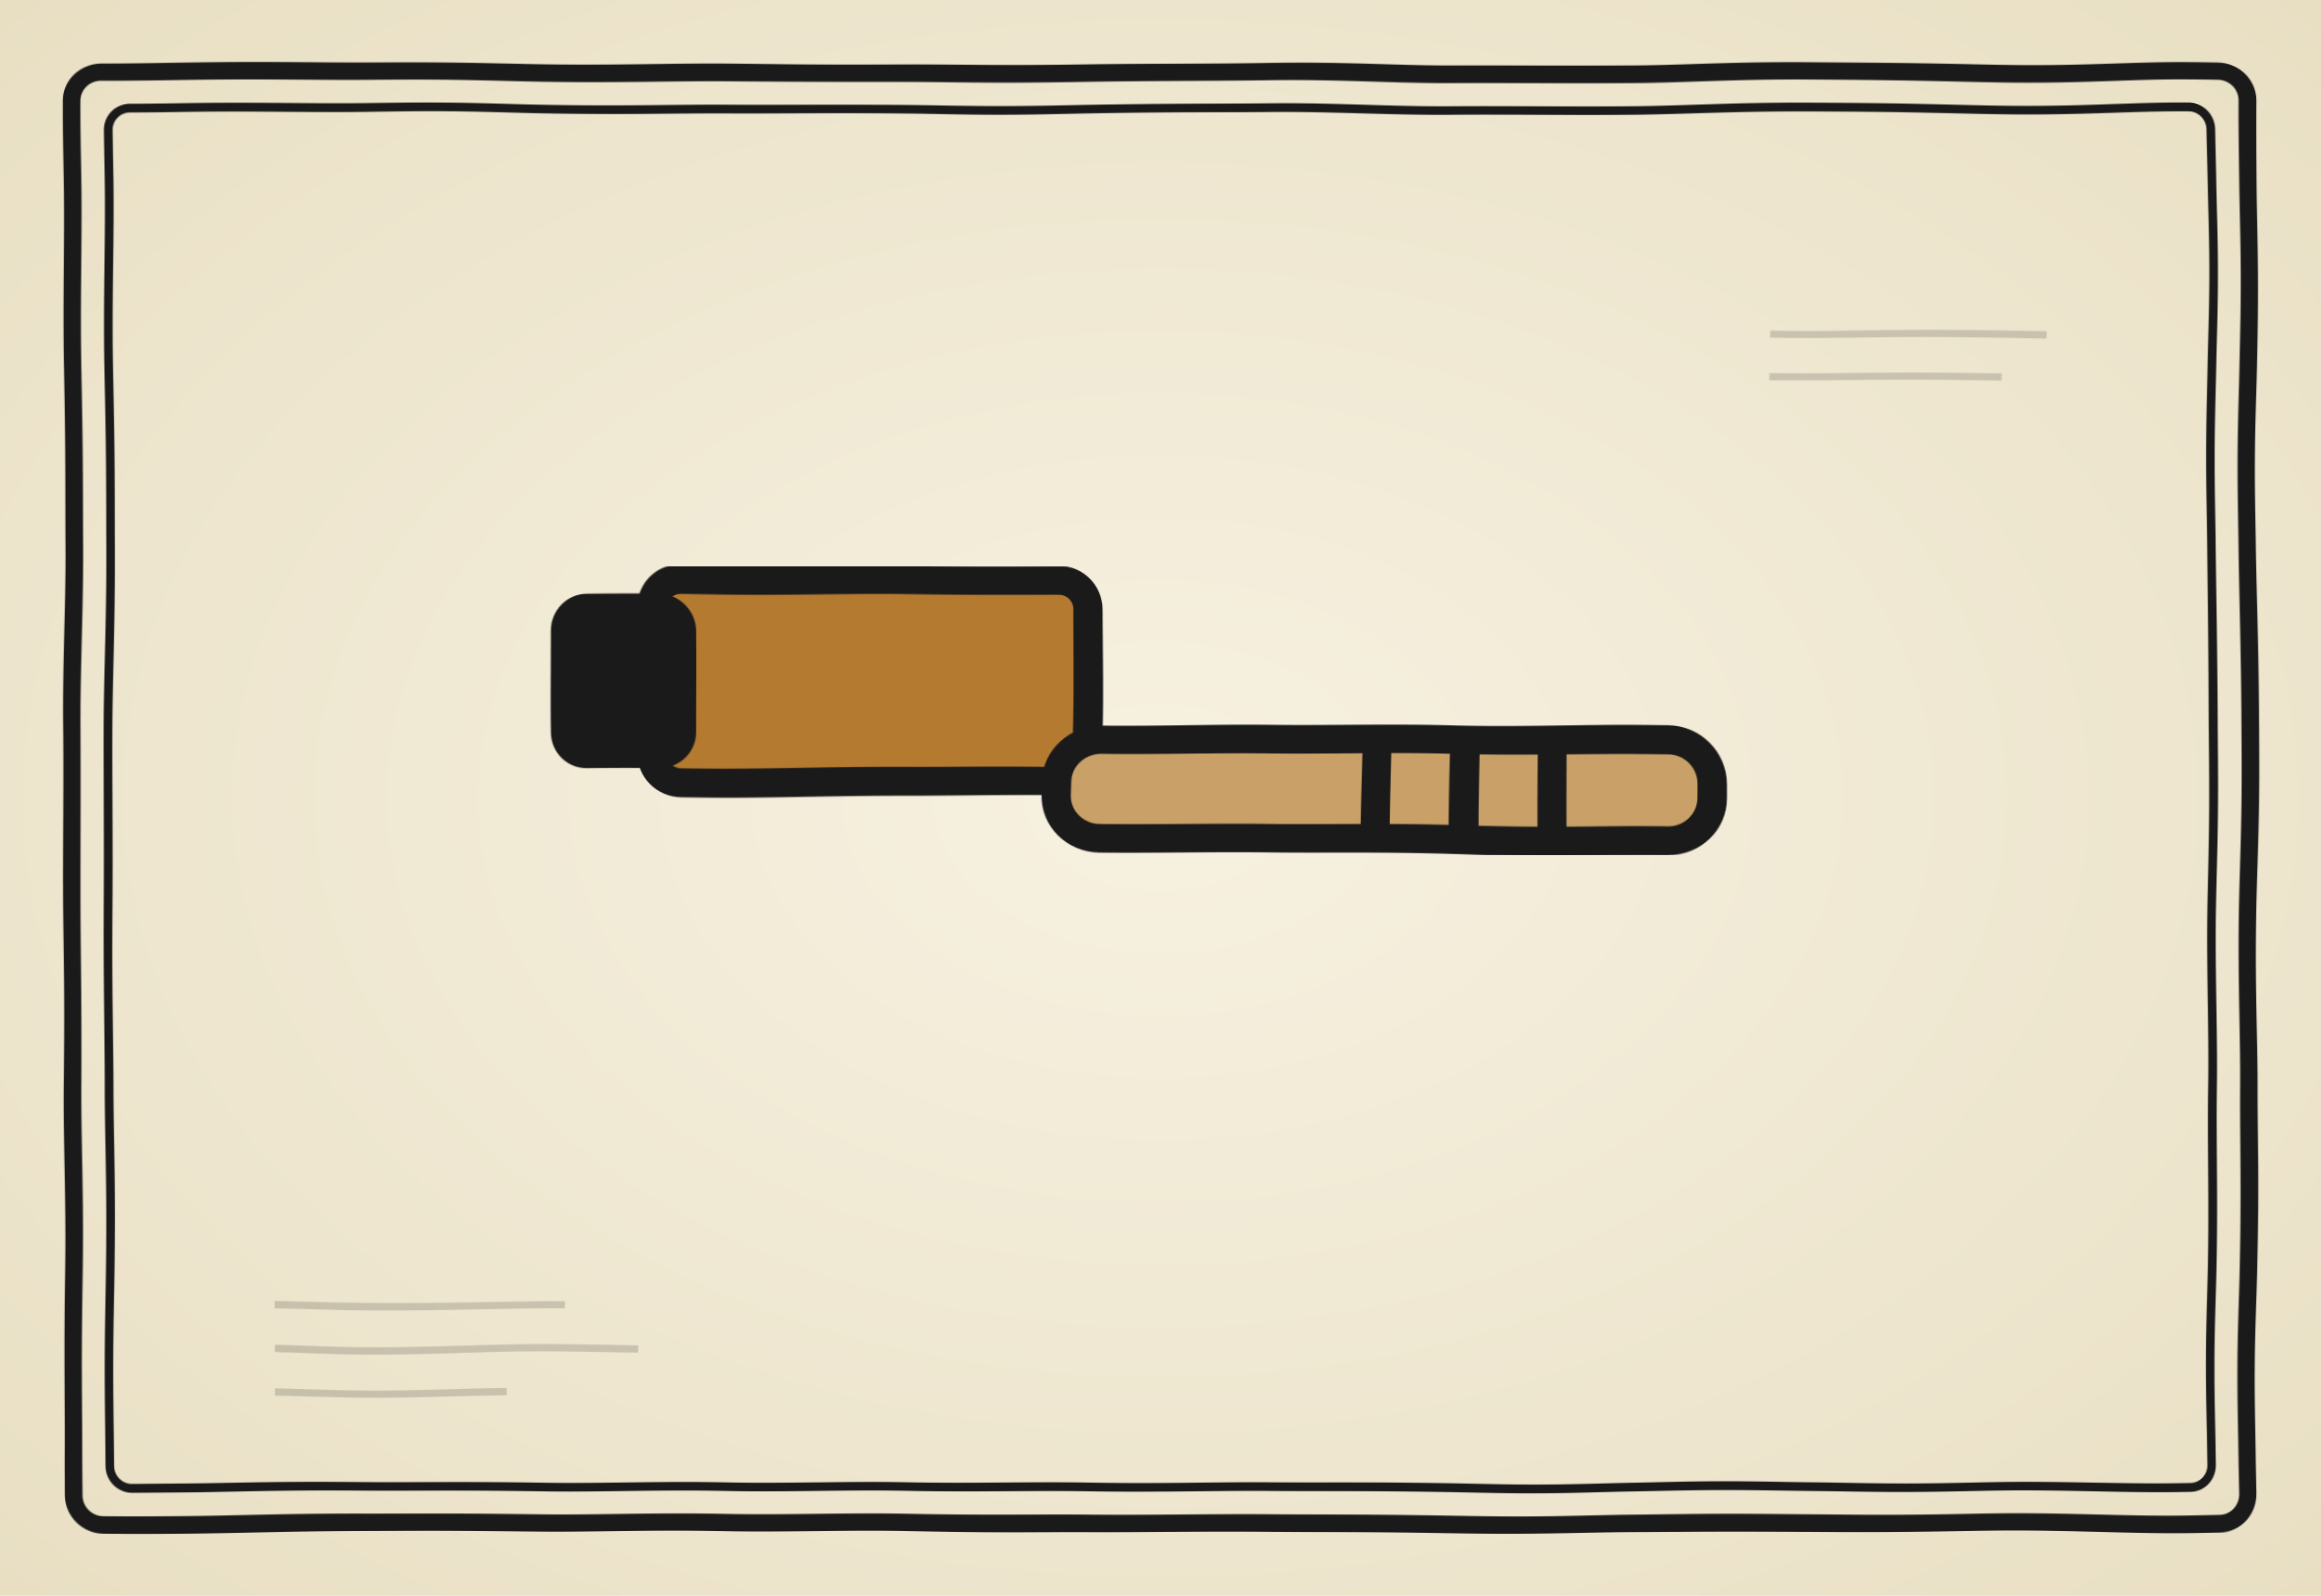
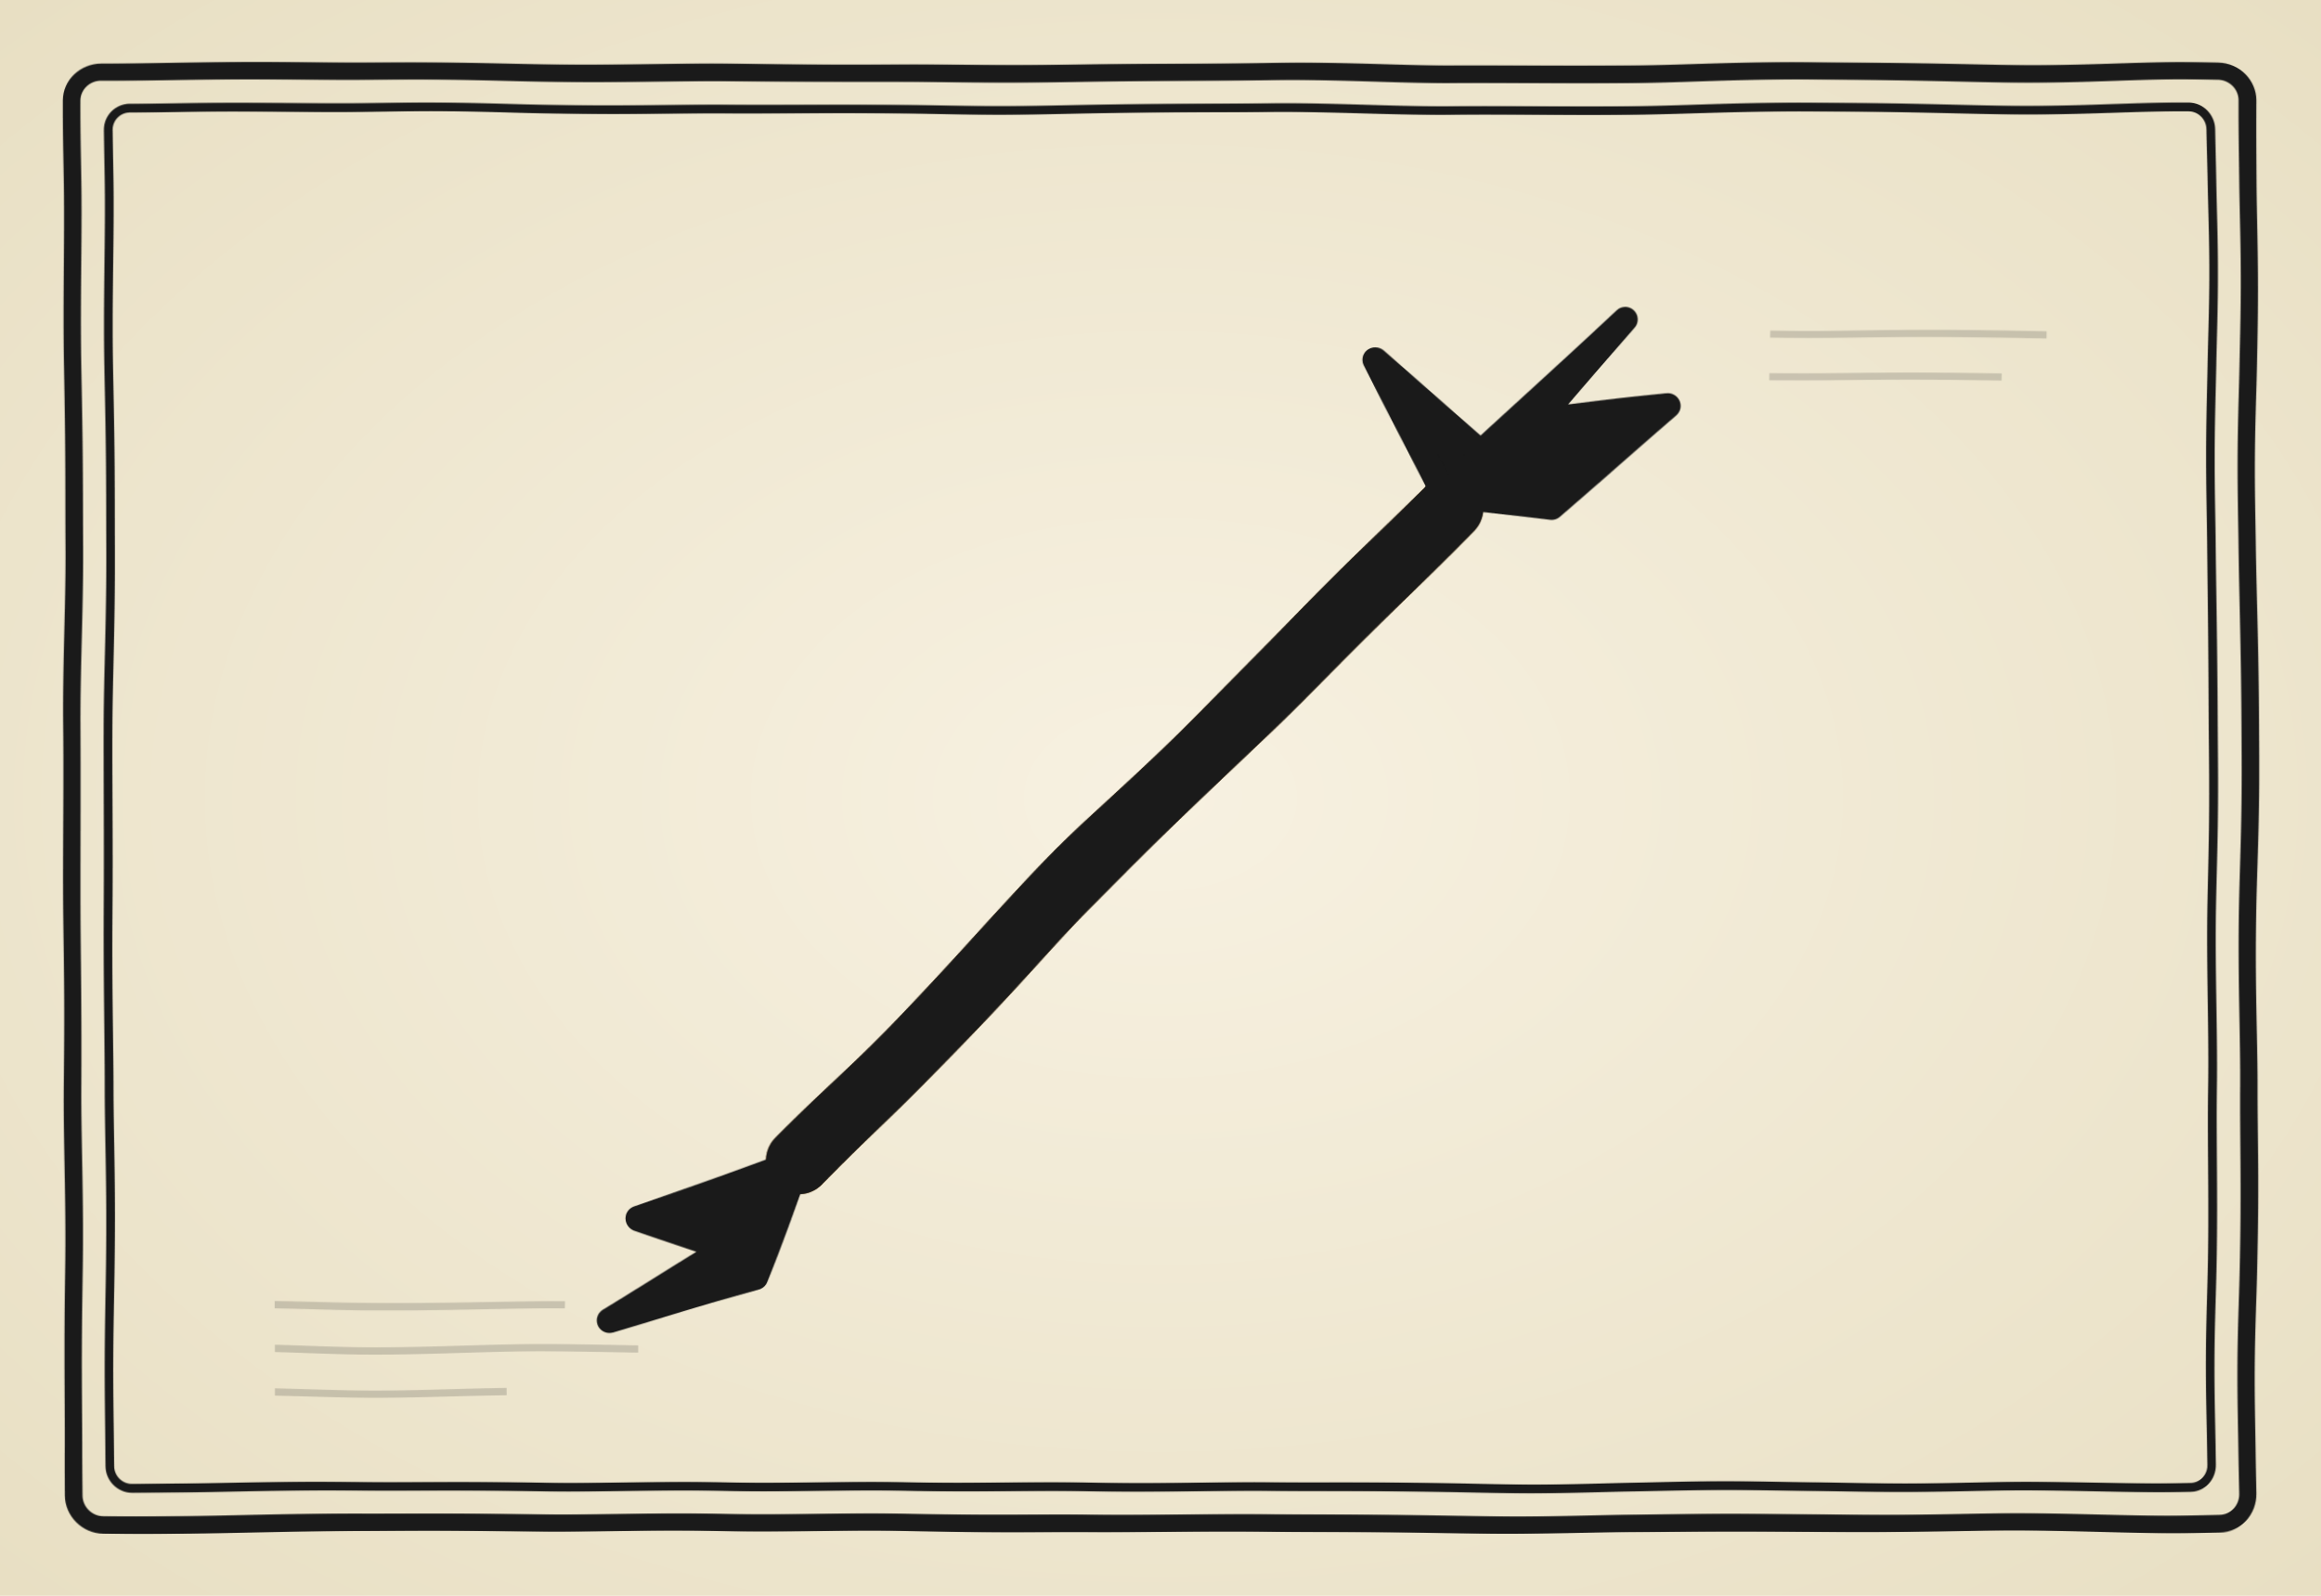
<svg xmlns="http://www.w3.org/2000/svg" viewBox="0 0 320 220" role="img" aria-label="das Halligan-Tool">
  <defs>
    <radialGradient id="paper" cx="50%" cy="50%" r="70%">
      <stop offset="0%" stop-color="#f7f1e1" />
      <stop offset="100%" stop-color="#e8dfc3" />
    </radialGradient>
    <filter id="sketch" x="-5%" y="-5%" width="110%" height="110%">
      <feTurbulence type="fractalNoise" baseFrequency="0.02" numOctaves="2" seed="657" />
      <feDisplacementMap in="SourceGraphic" scale="1.8" />
    </filter>
    <filter id="sketchLight" x="-5%" y="-5%" width="110%" height="110%">
      <feTurbulence type="fractalNoise" baseFrequency="0.04" numOctaves="1" seed="660" />
      <feDisplacementMap in="SourceGraphic" scale="1.1" />
    </filter>
  </defs>
  <rect width="320" height="220" fill="url(#paper)" />
  <g fill="none" stroke="#1a1a1a" stroke-linecap="round" stroke-linejoin="round" filter="url(#sketchLight)">
    <rect x="10" y="10" width="300" height="200" stroke-width="2.4" rx="4" />
    <rect x="15" y="15" width="290" height="190" stroke-width="1.2" rx="3" />
  </g>
  <g stroke="#1a1a1a" stroke-width="1" opacity="0.18" filter="url(#sketchLight)">
    <line x1="38" y1="180" x2="78" y2="180" />
    <line x1="38" y1="186" x2="88" y2="186" />
    <line x1="38" y1="192" x2="70" y2="192" />
    <line x1="244" y1="46" x2="282" y2="46" />
    <line x1="244" y1="52" x2="276" y2="52" />
  </g>
  <g filter="url(#sketch)">
-     <g stroke="#1a1a1a" stroke-width="4" stroke-linejoin="round" stroke-linecap="round" fill="#b47a30">
-       <rect x="90" y="80" width="60" height="28" rx="4" />
-       <rect x="78" y="84" width="16" height="20" rx="3" fill="#1a1a1a" />
-       <rect x="146" y="102" width="90" height="14" rx="6" fill="#c9a068" />
-       <line x1="190" y1="104" x2="190" y2="114" />
-       <line x1="202" y1="104" x2="202" y2="114" />
-       <line x1="214" y1="104" x2="214" y2="114" />
+     <g stroke="#1a1a1a" stroke-width="3.5" stroke-linejoin="round" stroke-linecap="round">
+       <path d="M 110 160 L 200 70" stroke-width="9" stroke="#b47a30" />
+       <path d="M 110 160 L 200 70" stroke-width="9" fill="none" />
+       <path d="M 198 68 L 224 44 L 212 58 L 230 56 L 214 70 Z" fill="#1a1a1a" />
+       <path d="M 200 70 L 190 50 L 206 64 Z" fill="#1a1a1a" />
+       <path d="M 110 160 L 88 168 L 100 172 L 84 182 L 104 176 Z" fill="#1a1a1a" />
    </g>
  </g>
</svg>
